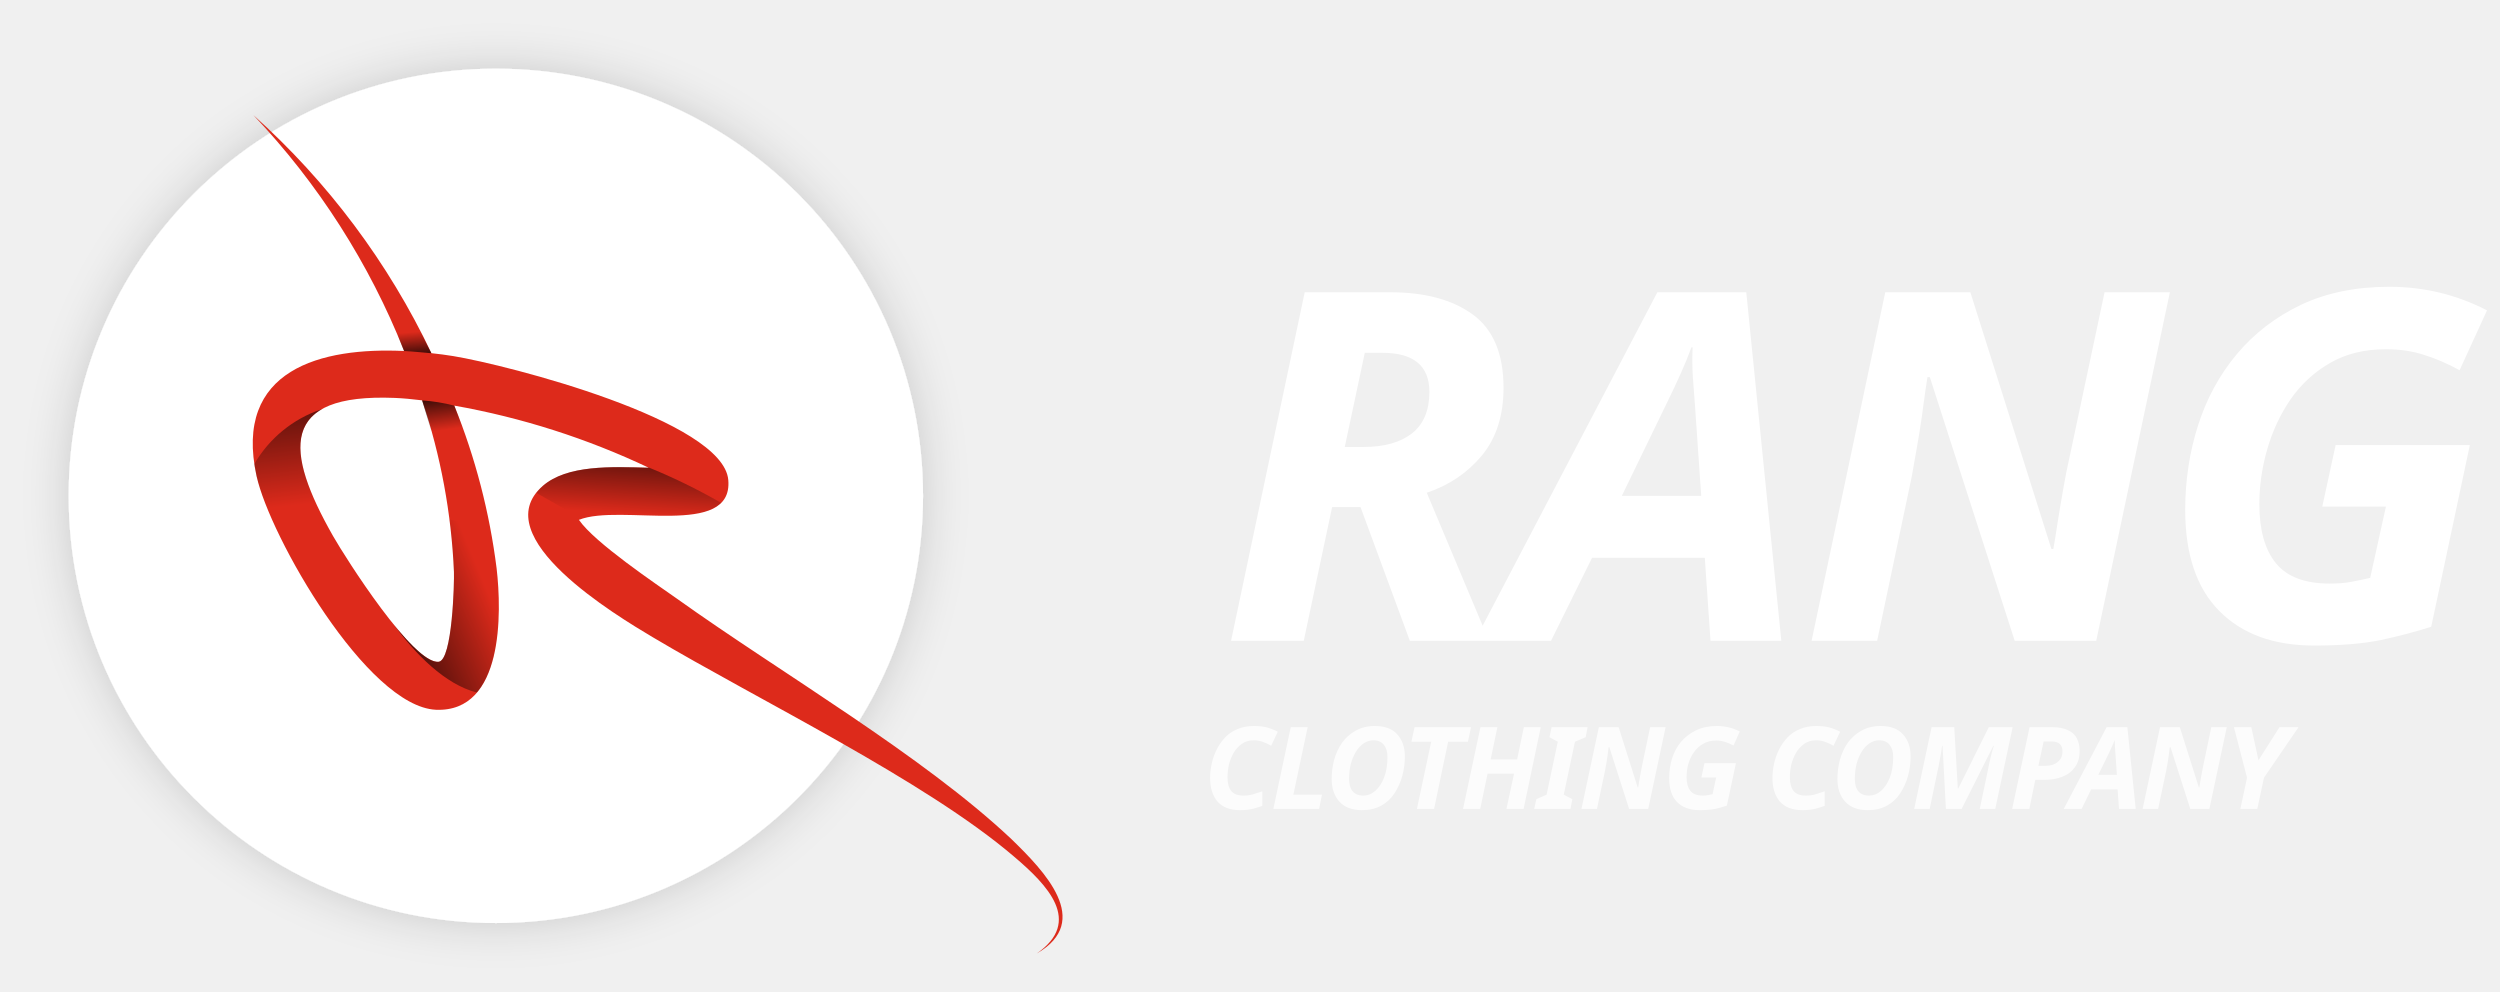
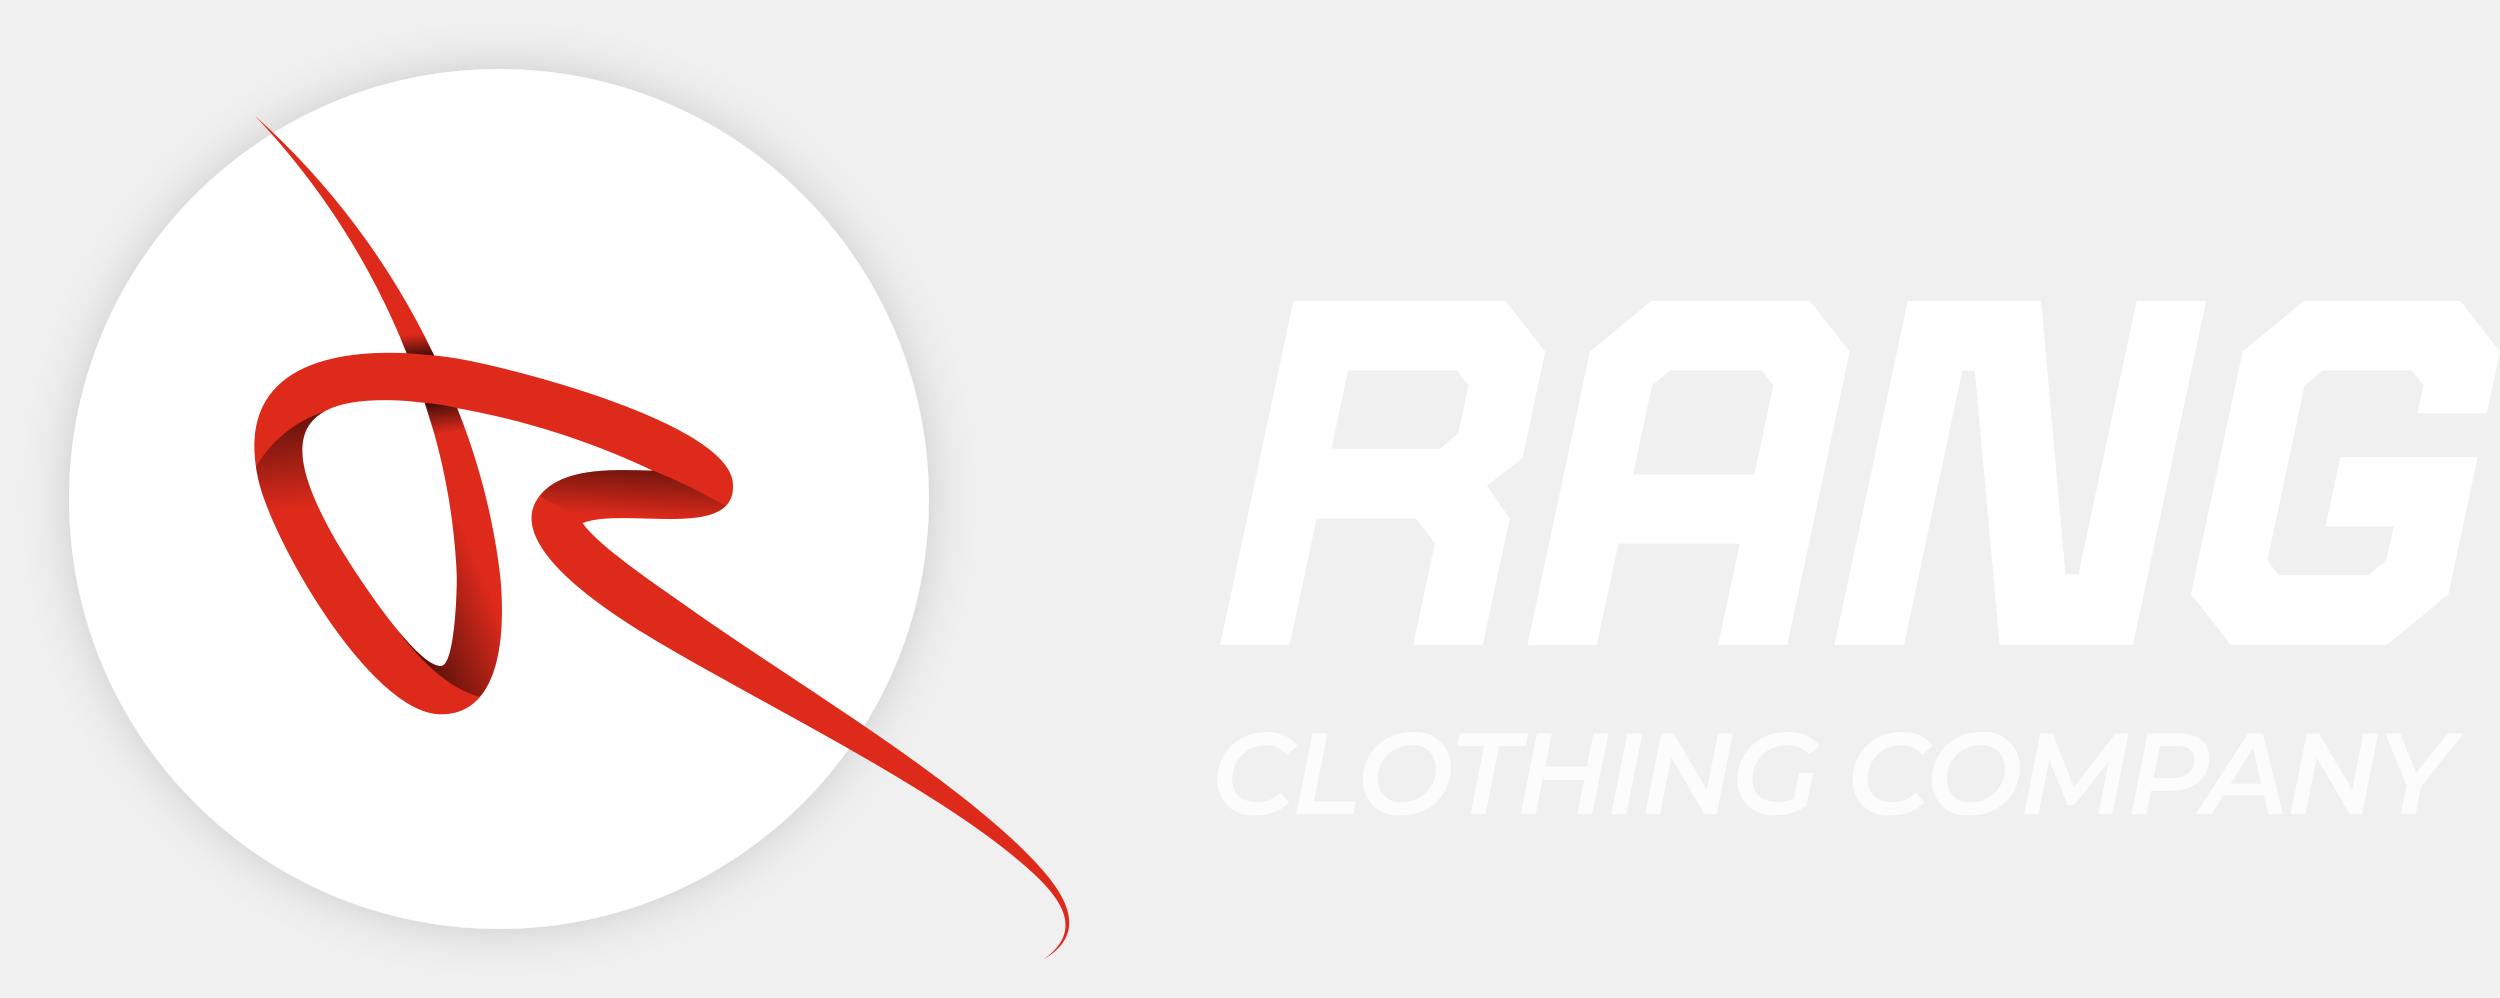
- <svg xmlns="http://www.w3.org/2000/svg" xmlns:xlink="http://www.w3.org/1999/xlink" width="163.86" height="65" viewBox="0 0 163.86 65">
+ <svg xmlns="http://www.w3.org/2000/svg" xmlns:xlink="http://www.w3.org/1999/xlink" width="162.836" height="65" viewBox="0 0 162.836 65">
  <defs>
    <filter id="Ellipse_21" x="0" y="0" width="65" height="65" filterUnits="userSpaceOnUse">
      <feOffset input="SourceAlpha" />
      <feGaussianBlur stdDeviation="1.5" result="blur" />
      <feFlood flood-opacity="0.161" />
      <feComposite operator="in" in2="blur" />
      <feComposite in="SourceGraphic" />
    </filter>
    <linearGradient id="linear-gradient" x1="0.555" y1="0.774" x2="0.422" y2="-0.102" gradientUnits="objectBoundingBox">
      <stop offset="0" stop-color="#fff" />
      <stop offset="1" />
    </linearGradient>
    <linearGradient id="linear-gradient-2" x1="0.441" y1="0.079" x2="0.622" y2="1.438" xlink:href="#linear-gradient" />
    <linearGradient id="linear-gradient-3" x1="0.86" y1="0.363" x2="-0.159" y2="1.065" xlink:href="#linear-gradient" />
    <linearGradient id="linear-gradient-4" x1="0.437" y1="0.89" x2="0.826" y2="-0.915" xlink:href="#linear-gradient" />
    <linearGradient id="linear-gradient-5" x1="0.505" y1="0.724" x2="0.427" y2="-0.554" xlink:href="#linear-gradient" />
  </defs>
  <g id="Group_105342" data-name="Group 105342" transform="translate(-101.5 -6.5)">
    <g id="Group_105301" data-name="Group 105301" transform="translate(34.06 23.986)">
      <g id="Group_105300" data-name="Group 105300" transform="translate(100.964)">
        <g id="Group_105298" data-name="Group 105298" transform="translate(45.338 2.514)">
-           <text id="Rang" transform="translate(0.998 22)" fill="#fff" font-size="32" font-family="Tourney" font-weight="800" font-style="italic" letter-spacing="-0.024em">
-             <tspan x="0" y="0">RANG</tspan>
-           </text>
-           <text id="CLOTHING_COMPANY" data-name="CLOTHING COMPANY" transform="translate(0 33.022)" fill="#fff" font-size="7.5" font-family="Montserrat" font-weight="600" font-style="italic" letter-spacing="-0.024em" opacity="0.8">
-             <tspan x="0" y="0">CLOTHING COMPANY</tspan>
-           </text>
+           <path id="Rang" d="M-.384,0,4.384-22.4H18.192l2.592,3.3L19.312-12.16l-2.336,1.792,1.5,2.128L16.72,0H12.192L13.6-6.64l-1.248-1.6H5.9L4.144,0ZM2.384-2.272H2.368l1.776-8.336h9.808L16.08-7.456l-1.1,5.184H14.96l1.1-5.184-2.112-3.152,3.184-2.432L18.224-18.1l-1.632-2.048H6.192Zm4.48-10.5h7.072l1.184-.992.672-3.136-.768-.976H7.952Zm-2.72,2.176L6.176-20.16H16.592L18.24-18.1,17.152-13.04l-3.216,2.448ZM19.632,0,23.7-19.1l4-3.3H38.032l2.592,3.3L36.56,0H32.048l1.408-6.592h-7.9L24.144,0Zm2.736-2.272h-.016l1.392-6.512H36.256L34.864-2.272h-.016L38.224-18.16l-1.568-1.984h-8.48L25.744-18.16ZM26.512-11.1h7.9L35.648-16.9l-.768-.976H28.928l-1.184.976ZM23.744-8.768l1.984-9.392,2.448-2h8.48l1.584,2L36.256-8.768Zm18.624,6.5h-.016L46.16-20.144h4.7L52.608-2.272H57.28l3.808-17.872H61.1L57.3-2.272H52.608L50.864-20.144H46.176ZM39.632,0,44.4-22.4h8.688L54.672-4.592h.848L59.312-22.4H63.84L59.072,0H50.384L48.768-17.856h-.816L44.16,0ZM65.44,0,62.848-3.3,66.208-19.1l4-3.3H80.384l2.592,3.3-.864,4.032H77.6L78-16.9l-.768-.976H71.424L70.24-16.864,67.824-5.488l.752.96h5.808L75.568-5.5l.48-2.208H71.616l.96-4.512H81.52L79.616-3.3l-4,3.3Zm1.7-2.272H74.9l2.72-2.24L78.768-9.92h0L77.616-4.512,74.9-2.272h-7.76l-1.76-2.24L68.24-18l2.608-2.144h8.016L80.48-18l-.176.848L80.48-18l-1.616-2.144H70.848L68.24-18,65.376-4.512Z" transform="translate(0.998 22)" fill="#fff" />
+           <path id="CLOTHING_COMPANY" data-name="CLOTHING COMPANY" d="M2.97.075A2.728,2.728,0,0,0,5.108-.772l-.57-.615A2,2,0,0,1,3.045-.78C1.973-.78,1.4-1.357,1.4-2.227A2.135,2.135,0,0,1,3.585-4.47a1.564,1.564,0,0,1,1.357.615l.705-.592a2.274,2.274,0,0,0-2-.878A3.077,3.077,0,0,0,.42-2.168,2.252,2.252,0,0,0,2.97.075ZM5.58,0H9.3l.165-.825H6.72L7.605-5.25H6.63Zm6.84.075a3.073,3.073,0,0,0,3.218-3.157,2.227,2.227,0,0,0-2.513-2.242A3.073,3.073,0,0,0,9.908-2.168,2.227,2.227,0,0,0,12.42.075ZM12.5-.78A1.413,1.413,0,0,1,10.89-2.227,2.126,2.126,0,0,1,13.035-4.47a1.419,1.419,0,0,1,1.62,1.448A2.132,2.132,0,0,1,12.5-.78ZM16.92,0H17.9l.877-4.425h1.74l.172-.825H16.23l-.165.825h1.74Zm8.01-5.25L24.5-3.1H21.788l.427-2.153H21.24L20.19,0h.975l.443-2.227h2.715L23.88,0h.968L25.9-5.25ZM26.085,0h.975l1.05-5.25h-.975Zm6.952-5.25L32.31-1.575,30.15-5.25h-.8L28.3,0h.967L30-3.675,32.153,0h.8l1.05-5.25Zm4.95,4.223a2.158,2.158,0,0,1-1.02.247c-1.11,0-1.68-.585-1.68-1.447A2.148,2.148,0,0,1,37.522-4.47a1.722,1.722,0,0,1,1.447.593l.705-.585a2.542,2.542,0,0,0-2.108-.862A3.085,3.085,0,0,0,34.3-2.168,2.259,2.259,0,0,0,36.855.075,3.2,3.2,0,0,0,38.813-.57l.427-2.115h-.923Zm6.368,1.1a2.728,2.728,0,0,0,2.138-.847l-.57-.615A2,2,0,0,1,44.43-.78c-1.072,0-1.642-.577-1.642-1.447A2.135,2.135,0,0,1,44.97-4.47a1.564,1.564,0,0,1,1.358.615l.7-.592a2.274,2.274,0,0,0-1.995-.878A3.077,3.077,0,0,0,41.8-2.168,2.252,2.252,0,0,0,44.355.075Zm5.122,0a3.073,3.073,0,0,0,3.218-3.157,2.227,2.227,0,0,0-2.513-2.242,3.073,3.073,0,0,0-3.218,3.157A2.227,2.227,0,0,0,49.477.075ZM49.56-.78a1.413,1.413,0,0,1-1.612-1.447A2.126,2.126,0,0,1,50.092-4.47a1.419,1.419,0,0,1,1.62,1.448A2.132,2.132,0,0,1,49.56-.78Zm9.383-4.47-2.722,3.5-1.388-3.5h-.8L52.987,0h.93l.7-3.51,1.2,2.91h.435l2.243-2.842L57.81,0h.922l1.05-5.25Zm4.1,0H61.02L59.97,0h.975l.307-1.515h1.283c1.545,0,2.505-.81,2.505-2.152C65.04-4.665,64.313-5.25,63.045-5.25Zm-.472,2.91H61.417l.412-2.085h1.11c.713,0,1.117.277,1.117.847C64.057-2.767,63.517-2.34,62.572-2.34ZM68.872,0h.967L68.535-5.25h-.967L64.155,0H65.2l.757-1.215h2.64ZM66.435-1.98l1.448-2.31.532,2.31Zm8.64-3.27-.728,3.675L72.188-5.25h-.8L70.335,0H71.3l.735-3.675L74.19,0h.8l1.05-5.25Zm6.525,0H80.58L78.51-2.685,77.475-5.25h-.967L77.88-1.86,77.512,0h.968l.36-1.792Z" transform="translate(0 33.022)" fill="#fff" opacity="0.8" />
        </g>
      </g>
    </g>
    <g id="Group_105302" data-name="Group 105302" transform="translate(2782 -3499)">
      <g transform="matrix(1, 0, 0, 1, -2680.5, 3505.5)" filter="url(#Ellipse_21)">
        <circle id="Ellipse_21-2" data-name="Ellipse 21" cx="28" cy="28" r="28" transform="translate(4.5 4.5)" fill="#fff" />
      </g>
      <g id="Group_105297" data-name="Group 105297" transform="translate(-2716.935 3671.039)">
        <g id="Layer_1" data-name="Layer 1" transform="translate(53 -158)">
          <path id="Path_116230" data-name="Path 116230" d="M153.171,111.14c3.04-2.107.7-4.5-1.484-6.354-5.83-4.988-16.78-10.272-23.693-14.386-2.348-1.4-11-6.572-7.2-9.908,1.6-1.393,4.492-1.26,6.954-1.192A50.167,50.167,0,0,0,115,75.227a42.773,42.773,0,0,1,2.772,10.668c.337,2.9.469,9.448-3.978,9.267-4.515-.214-10.886-11.354-11.755-15.315-1.538-7.018,4.265-8.455,9.671-8.2a48.463,48.463,0,0,0-9.884-15.465A49.51,49.51,0,0,1,113.5,71.79c.492.054.969.114,1.434.191,3.545.583,17.7,4.214,18.023,8.124.328,3.855-7.066,1.515-9.79,2.608,1.033,1.51,5.1,4.228,6.462,5.194,6.713,4.8,16.052,10.236,21.882,15.729,2.152,2.093,5.361,5.379,1.666,7.5h0ZM112.893,74.881c-.66-.082-1.265-.137-1.793-.159-7.61-.309-7.223,3.468-4.051,9.048.838,1.47,5.261,8.424,6.927,8.246.906-.1,1.027-5.254,1-5.894a41,41,0,0,0-2.084-11.241h0Z" transform="translate(-101.787 -56.18)" fill="#dd2a1b" fill-rule="evenodd" />
          <path id="Path_116231" data-name="Path 116231" d="M126.18,97.28a11.722,11.722,0,0,1,2.107.341s.478,1.242.632,1.691-2,.464-2,.464" transform="translate(-115.078 -78.575)" opacity="0.75" fill="url(#linear-gradient)" style="mix-blend-mode: multiply;isolation: isolate" />
          <path id="Path_116232" data-name="Path 116232" d="M122.414,87.276l1.565-.086s.71,1.434.751,1.5c0,0-1.356-.127-1.788-.146l-.533-1.3" transform="translate(-113.024 -73.077)" fill="url(#linear-gradient-2)" style="mix-blend-mode: multiply;isolation: isolate" />
          <path id="Path_116233" data-name="Path 116233" d="M126.041,117.861c.023.637-.091,5.8-1,5.894-.673.073-1.793-1.015-2.945-2.435,1.425,1.921,3.34,3.909,5.448,4.451,1.671-1.971,1.538-6.026,1.292-8.138q-.157-1.338-.419-2.69c-.71-.15-1.766-.346-2.671-.515C125.9,115.581,126.005,116.728,126.041,117.861Z" transform="translate(-112.855 -87.919)" fill-rule="evenodd" fill="url(#linear-gradient-3)" style="mix-blend-mode: multiply;isolation: isolate" />
          <path id="Path_116234" data-name="Path 116234" d="M145.611,110.233c2.355-.756,7.532.555,9.125-1.047a38.575,38.575,0,0,0-4.884-2.376c.05.027.1.05.155.077-2.462-.073-5.352-.2-6.954,1.192a3.007,3.007,0,0,0-.423.455l2.985,1.7Z" transform="translate(-124.042 -83.767)" fill-rule="evenodd" fill="url(#linear-gradient-4)" style="mix-blend-mode: multiply;isolation: isolate" />
          <path id="Path_116235" data-name="Path 116235" d="M106.453,98.53c-.023.009-.045.014-.068.023a8.045,8.045,0,0,0-4.365,3.572c.036.255.082.519.141.792a20.75,20.75,0,0,0,1.734,4.365l2.967-.987c-2-3.668-2.667-6.485-.409-7.764Z" transform="translate(-101.914 -79.256)" fill-rule="evenodd" fill="url(#linear-gradient-5)" style="mix-blend-mode: multiply;isolation: isolate" />
        </g>
      </g>
    </g>
  </g>
</svg>
